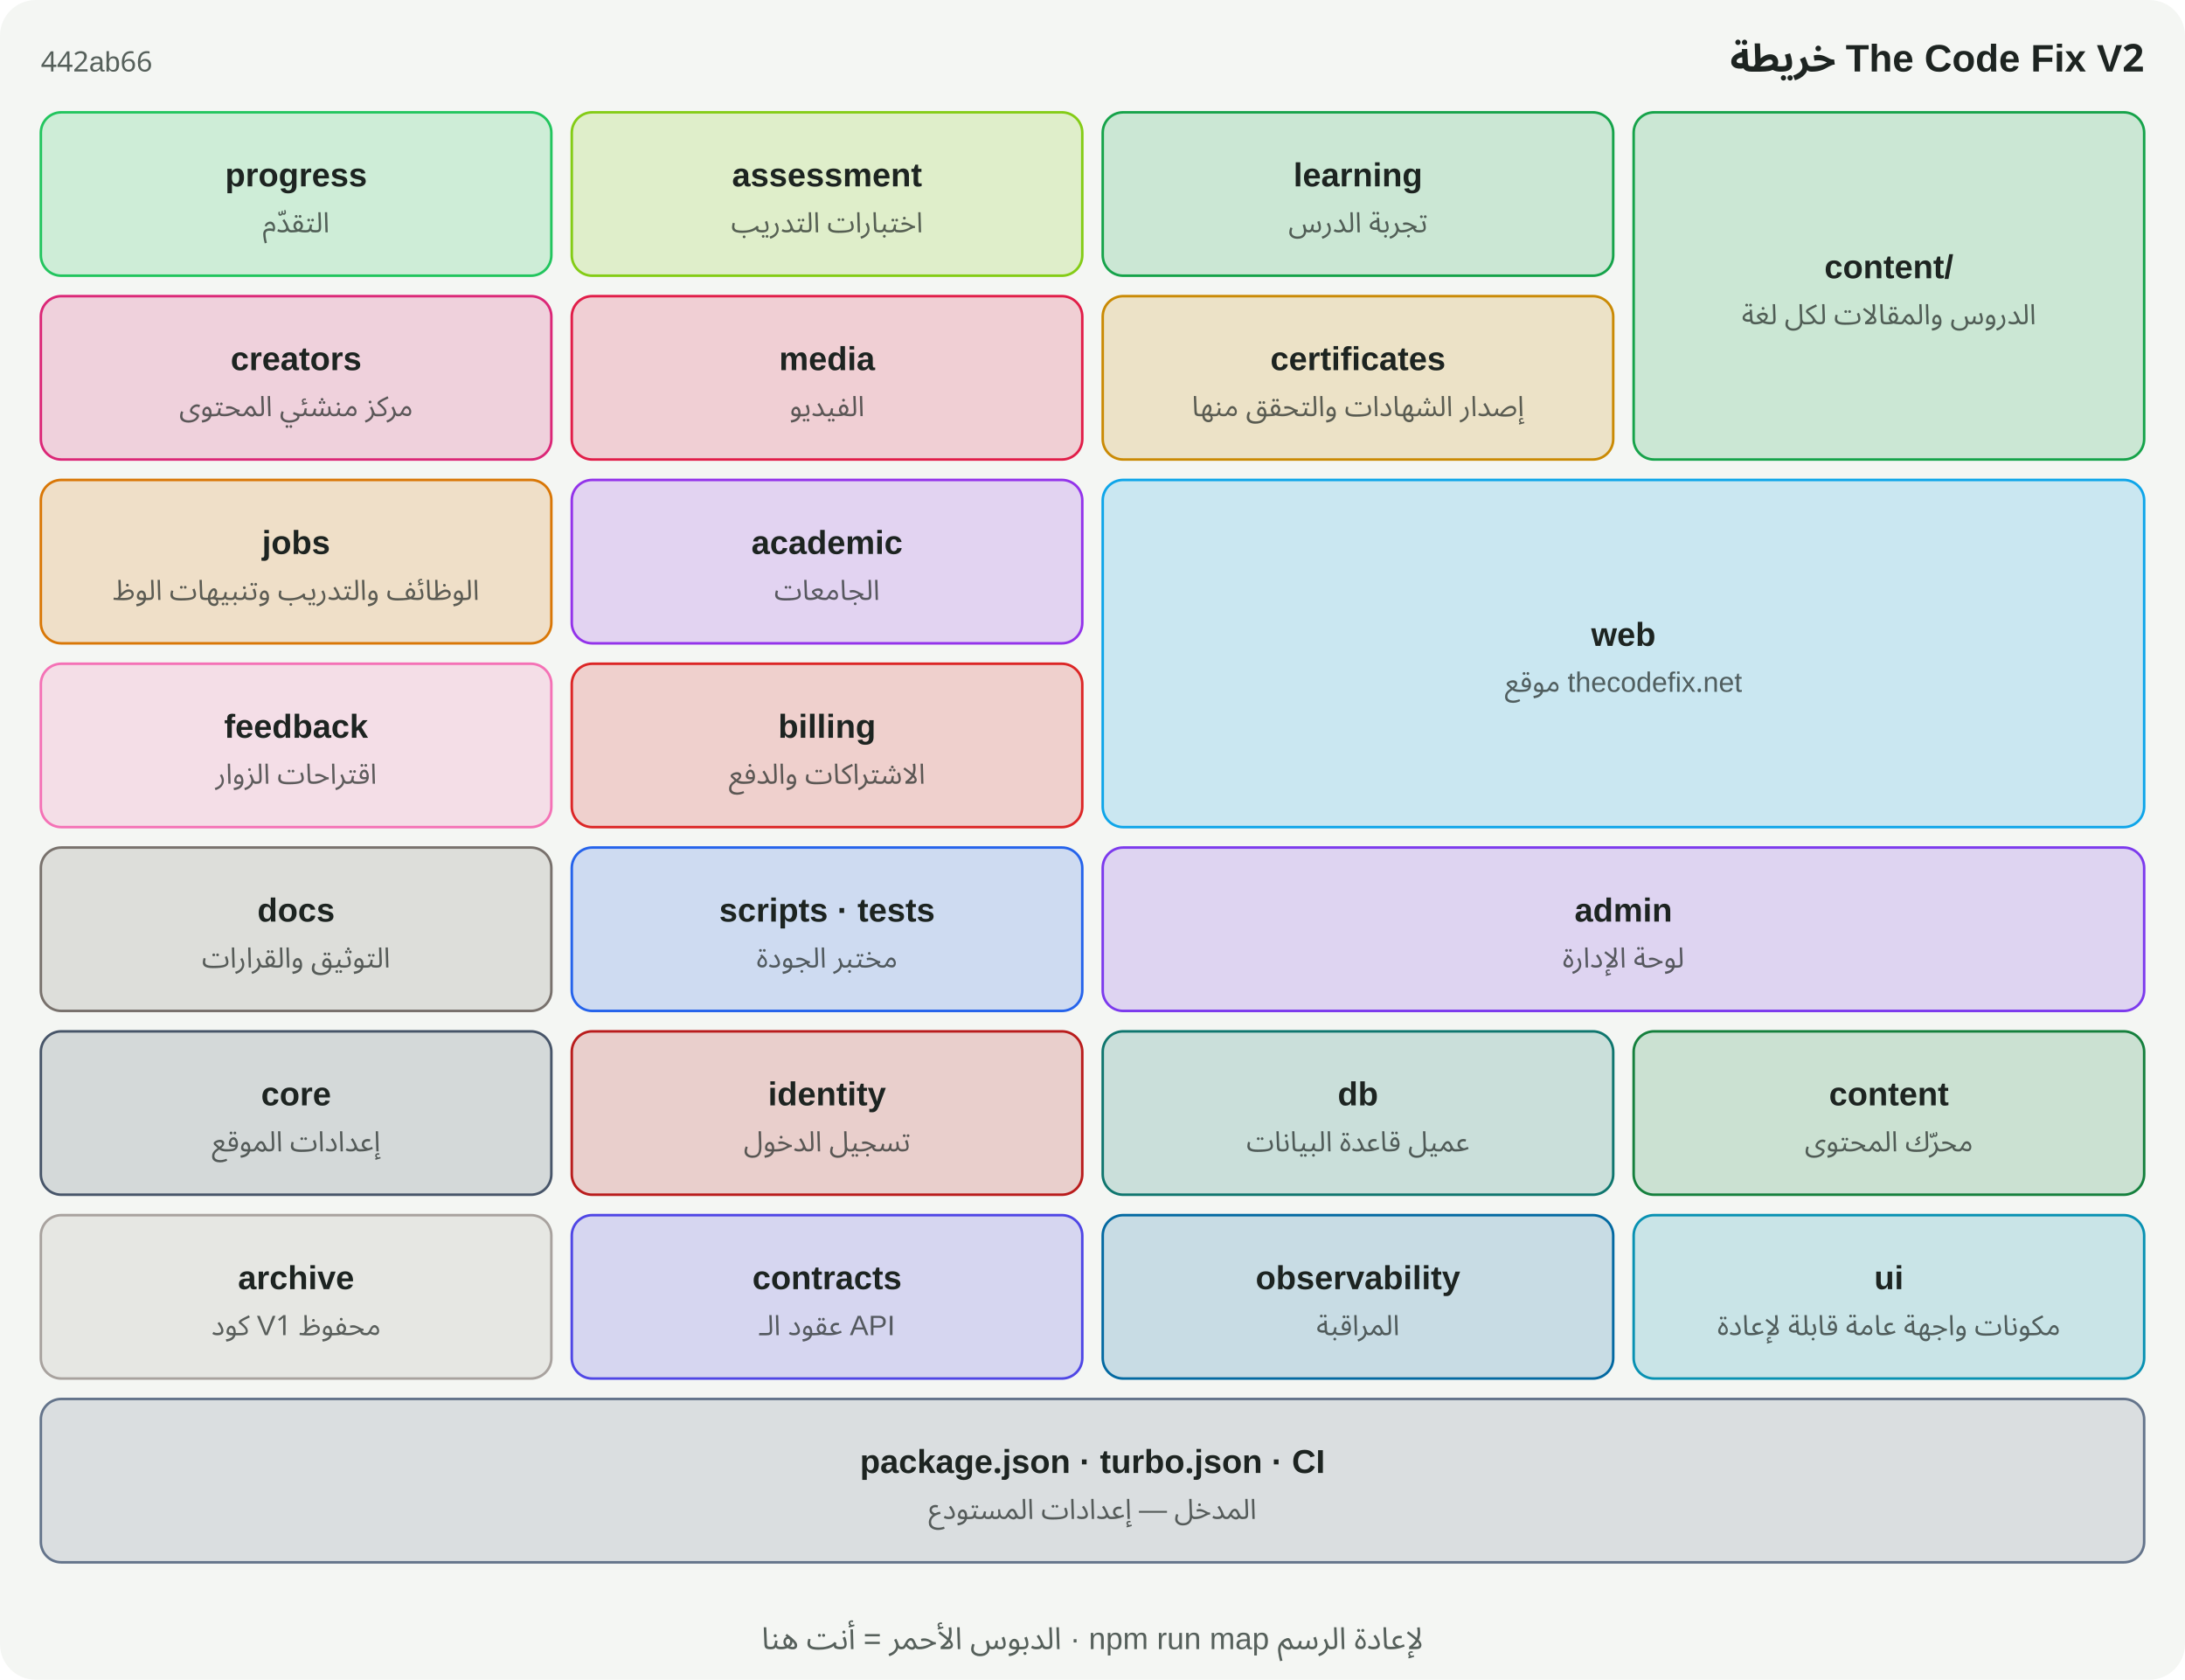
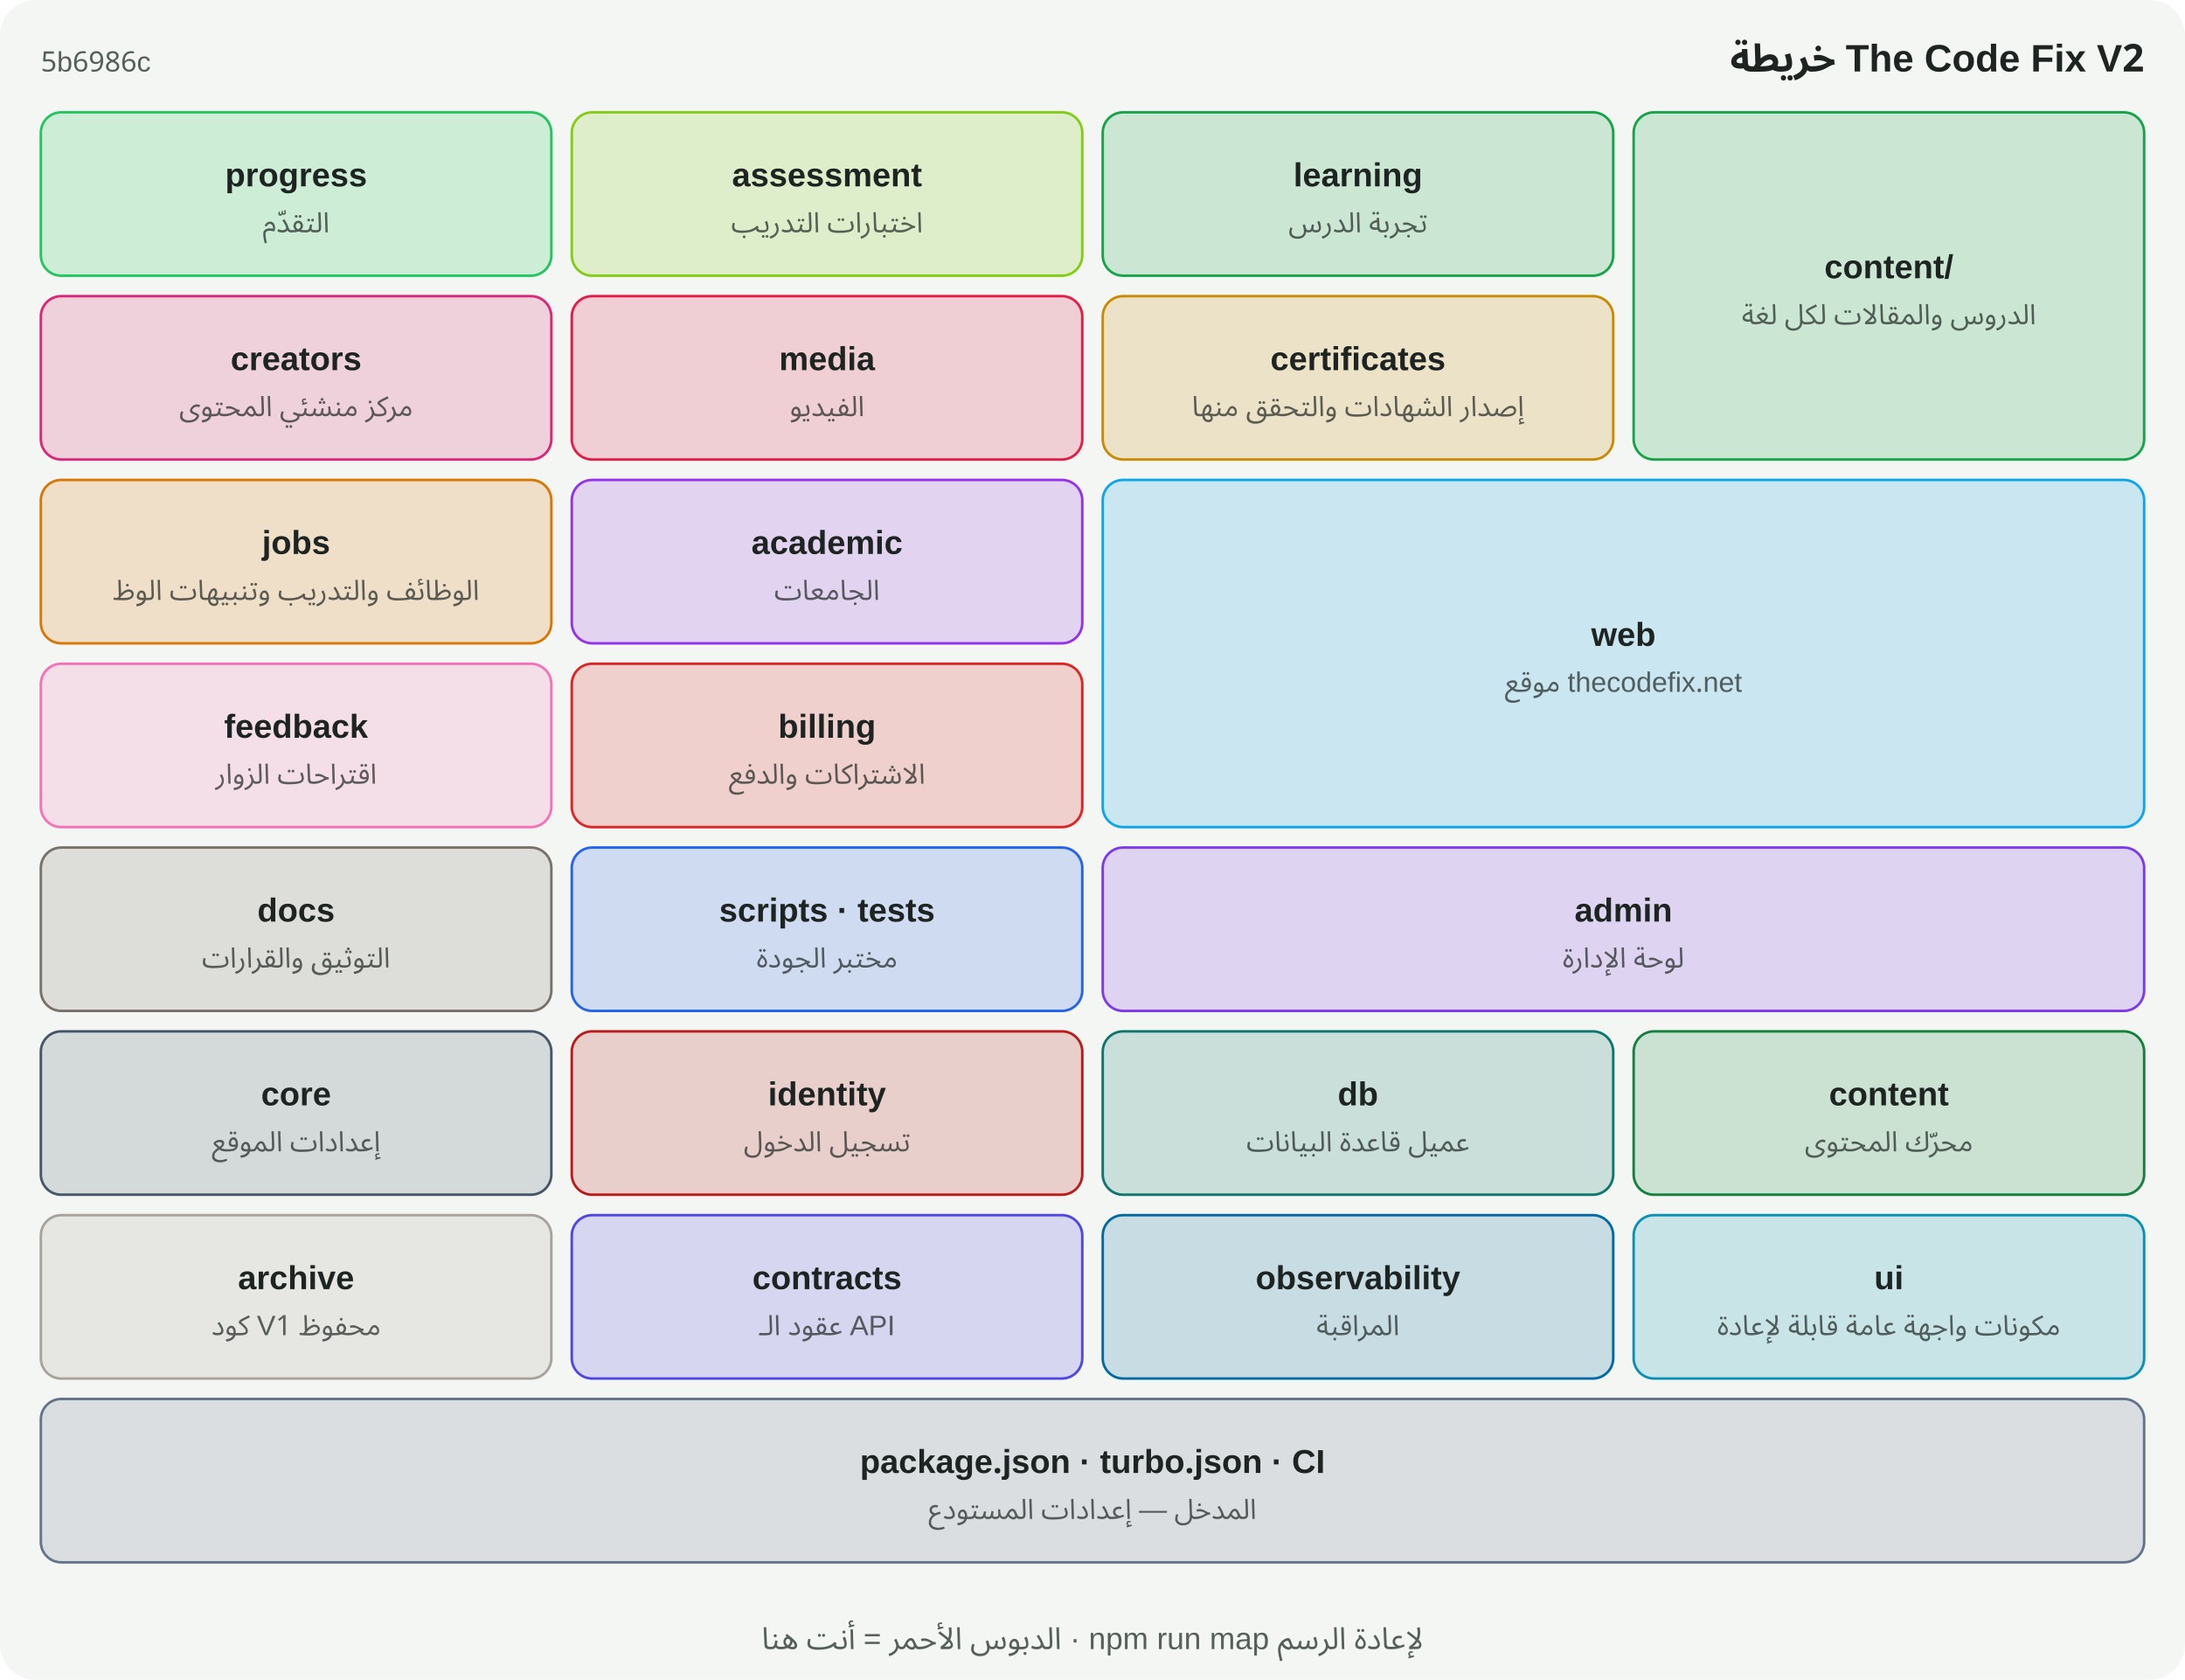
<svg xmlns="http://www.w3.org/2000/svg" viewBox="0 0 856 658" width="856" height="658" font-family="'Segoe UI', Tahoma, 'Noto Sans Arabic', Arial, sans-serif" role="img" aria-label="خريطة مشروع The Code Fix — ">
  <rect width="856" height="658" rx="14" fill="#f4f6f3" />
  <text x="840" y="28" text-anchor="end" font-size="15" font-weight="700" fill="#1d2421">خريطة The Code Fix V2</text>
-   <text x="16" y="28" font-size="11" fill="#56605b">442ab66</text>
+   <text x="16" y="28" font-size="11" fill="#56605b">5b6986c</text>
  <g>
    <rect x="640" y="44" width="200" height="136" rx="8" fill="#16a34a" fill-opacity="0.18" stroke="#16a34a" stroke-width="1" />
    <text x="740" y="109" text-anchor="middle" font-size="13" font-weight="600" fill="#1d2421">content/</text>
    <text x="740" y="127" text-anchor="middle" font-size="11" fill="#1d2421" fill-opacity="0.7">الدروس والمقالات لكل لغة</text>
  </g>
  <g>
    <rect x="432" y="44" width="200" height="64" rx="8" fill="#16a34a" fill-opacity="0.18" stroke="#16a34a" stroke-width="1" />
    <text x="532" y="73" text-anchor="middle" font-size="13" font-weight="600" fill="#1d2421">learning</text>
    <text x="532" y="91" text-anchor="middle" font-size="11" fill="#1d2421" fill-opacity="0.7">تجربة الدرس</text>
  </g>
  <g>
    <rect x="224" y="44" width="200" height="64" rx="8" fill="#84cc16" fill-opacity="0.18" stroke="#84cc16" stroke-width="1" />
    <text x="324" y="73" text-anchor="middle" font-size="13" font-weight="600" fill="#1d2421">assessment</text>
    <text x="324" y="91" text-anchor="middle" font-size="11" fill="#1d2421" fill-opacity="0.7">اختبارات التدريب</text>
  </g>
  <g>
    <rect x="16" y="44" width="200" height="64" rx="8" fill="#22c55e" fill-opacity="0.18" stroke="#22c55e" stroke-width="1" />
    <text x="116" y="73" text-anchor="middle" font-size="13" font-weight="600" fill="#1d2421">progress</text>
    <text x="116" y="91" text-anchor="middle" font-size="11" fill="#1d2421" fill-opacity="0.7">التقدّم</text>
  </g>
  <g>
    <rect x="432" y="116" width="200" height="64" rx="8" fill="#ca8a04" fill-opacity="0.18" stroke="#ca8a04" stroke-width="1" />
    <text x="532" y="145" text-anchor="middle" font-size="13" font-weight="600" fill="#1d2421">certificates</text>
    <text x="532" y="163" text-anchor="middle" font-size="11" fill="#1d2421" fill-opacity="0.7">إصدار الشهادات والتحقق منها</text>
  </g>
  <g>
    <rect x="224" y="116" width="200" height="64" rx="8" fill="#e11d48" fill-opacity="0.18" stroke="#e11d48" stroke-width="1" />
    <text x="324" y="145" text-anchor="middle" font-size="13" font-weight="600" fill="#1d2421">media</text>
    <text x="324" y="163" text-anchor="middle" font-size="11" fill="#1d2421" fill-opacity="0.7">الفيديو</text>
  </g>
  <g>
    <rect x="16" y="116" width="200" height="64" rx="8" fill="#db2777" fill-opacity="0.18" stroke="#db2777" stroke-width="1" />
    <text x="116" y="145" text-anchor="middle" font-size="13" font-weight="600" fill="#1d2421">creators</text>
    <text x="116" y="163" text-anchor="middle" font-size="11" fill="#1d2421" fill-opacity="0.7">مركز منشئي المحتوى</text>
  </g>
  <g>
    <rect x="432" y="188" width="408" height="136" rx="8" fill="#0ea5e9" fill-opacity="0.18" stroke="#0ea5e9" stroke-width="1" />
    <text x="636" y="253" text-anchor="middle" font-size="13" font-weight="600" fill="#1d2421">web</text>
    <text x="636" y="271" text-anchor="middle" font-size="11" fill="#1d2421" fill-opacity="0.7">موقع thecodefix.net</text>
  </g>
  <g>
    <rect x="224" y="188" width="200" height="64" rx="8" fill="#9333ea" fill-opacity="0.18" stroke="#9333ea" stroke-width="1" />
    <text x="324" y="217" text-anchor="middle" font-size="13" font-weight="600" fill="#1d2421">academic</text>
    <text x="324" y="235" text-anchor="middle" font-size="11" fill="#1d2421" fill-opacity="0.7">الجامعات</text>
  </g>
  <g>
    <rect x="16" y="188" width="200" height="64" rx="8" fill="#d97706" fill-opacity="0.18" stroke="#d97706" stroke-width="1" />
    <text x="116" y="217" text-anchor="middle" font-size="13" font-weight="600" fill="#1d2421">jobs</text>
    <text x="116" y="235" text-anchor="middle" font-size="11" fill="#1d2421" fill-opacity="0.7">الوظائف والتدريب وتنبيهات الوظ</text>
  </g>
  <g>
    <rect x="224" y="260" width="200" height="64" rx="8" fill="#dc2626" fill-opacity="0.18" stroke="#dc2626" stroke-width="1" />
    <text x="324" y="289" text-anchor="middle" font-size="13" font-weight="600" fill="#1d2421">billing</text>
    <text x="324" y="307" text-anchor="middle" font-size="11" fill="#1d2421" fill-opacity="0.7">الاشتراكات والدفع</text>
  </g>
  <g>
    <rect x="16" y="260" width="200" height="64" rx="8" fill="#f472b6" fill-opacity="0.18" stroke="#f472b6" stroke-width="1" />
    <text x="116" y="289" text-anchor="middle" font-size="13" font-weight="600" fill="#1d2421">feedback</text>
    <text x="116" y="307" text-anchor="middle" font-size="11" fill="#1d2421" fill-opacity="0.7">اقتراحات الزوار</text>
  </g>
  <g>
    <rect x="432" y="332" width="408" height="64" rx="8" fill="#7c3aed" fill-opacity="0.18" stroke="#7c3aed" stroke-width="1" />
    <text x="636" y="361" text-anchor="middle" font-size="13" font-weight="600" fill="#1d2421">admin</text>
    <text x="636" y="379" text-anchor="middle" font-size="11" fill="#1d2421" fill-opacity="0.7">لوحة الإدارة</text>
  </g>
  <g>
    <rect x="224" y="332" width="200" height="64" rx="8" fill="#2563eb" fill-opacity="0.18" stroke="#2563eb" stroke-width="1" />
    <text x="324" y="361" text-anchor="middle" font-size="13" font-weight="600" fill="#1d2421">scripts · tests</text>
    <text x="324" y="379" text-anchor="middle" font-size="11" fill="#1d2421" fill-opacity="0.7">مختبر الجودة</text>
  </g>
  <g>
    <rect x="16" y="332" width="200" height="64" rx="8" fill="#78716c" fill-opacity="0.18" stroke="#78716c" stroke-width="1" />
    <text x="116" y="361" text-anchor="middle" font-size="13" font-weight="600" fill="#1d2421">docs</text>
    <text x="116" y="379" text-anchor="middle" font-size="11" fill="#1d2421" fill-opacity="0.7">التوثيق والقرارات</text>
  </g>
  <g>
    <rect x="640" y="404" width="200" height="64" rx="8" fill="#15803d" fill-opacity="0.18" stroke="#15803d" stroke-width="1" />
    <text x="740" y="433" text-anchor="middle" font-size="13" font-weight="600" fill="#1d2421">content</text>
    <text x="740" y="451" text-anchor="middle" font-size="11" fill="#1d2421" fill-opacity="0.7">محرّك المحتوى</text>
  </g>
  <g>
    <rect x="432" y="404" width="200" height="64" rx="8" fill="#0f766e" fill-opacity="0.18" stroke="#0f766e" stroke-width="1" />
    <text x="532" y="433" text-anchor="middle" font-size="13" font-weight="600" fill="#1d2421">db</text>
    <text x="532" y="451" text-anchor="middle" font-size="11" fill="#1d2421" fill-opacity="0.7">عميل قاعدة البيانات</text>
  </g>
  <g>
    <rect x="224" y="404" width="200" height="64" rx="8" fill="#b91c1c" fill-opacity="0.18" stroke="#b91c1c" stroke-width="1" />
    <text x="324" y="433" text-anchor="middle" font-size="13" font-weight="600" fill="#1d2421">identity</text>
    <text x="324" y="451" text-anchor="middle" font-size="11" fill="#1d2421" fill-opacity="0.7">تسجيل الدخول</text>
  </g>
  <g>
    <rect x="16" y="404" width="200" height="64" rx="8" fill="#475569" fill-opacity="0.18" stroke="#475569" stroke-width="1" />
    <text x="116" y="433" text-anchor="middle" font-size="13" font-weight="600" fill="#1d2421">core</text>
    <text x="116" y="451" text-anchor="middle" font-size="11" fill="#1d2421" fill-opacity="0.7">إعدادات الموقع</text>
  </g>
  <g>
    <rect x="640" y="476" width="200" height="64" rx="8" fill="#0891b2" fill-opacity="0.18" stroke="#0891b2" stroke-width="1" />
    <text x="740" y="505" text-anchor="middle" font-size="13" font-weight="600" fill="#1d2421">ui</text>
    <text x="740" y="523" text-anchor="middle" font-size="11" fill="#1d2421" fill-opacity="0.7">مكونات واجهة عامة قابلة لإعادة</text>
  </g>
  <g>
    <rect x="432" y="476" width="200" height="64" rx="8" fill="#0369a1" fill-opacity="0.18" stroke="#0369a1" stroke-width="1" />
    <text x="532" y="505" text-anchor="middle" font-size="13" font-weight="600" fill="#1d2421">observability</text>
    <text x="532" y="523" text-anchor="middle" font-size="11" fill="#1d2421" fill-opacity="0.7">المراقبة</text>
  </g>
  <g>
    <rect x="224" y="476" width="200" height="64" rx="8" fill="#4f46e5" fill-opacity="0.18" stroke="#4f46e5" stroke-width="1" />
    <text x="324" y="505" text-anchor="middle" font-size="13" font-weight="600" fill="#1d2421">contracts</text>
    <text x="324" y="523" text-anchor="middle" font-size="11" fill="#1d2421" fill-opacity="0.7">عقود الـ API</text>
  </g>
  <g>
    <rect x="16" y="476" width="200" height="64" rx="8" fill="#a8a29e" fill-opacity="0.18" stroke="#a8a29e" stroke-width="1" />
    <text x="116" y="505" text-anchor="middle" font-size="13" font-weight="600" fill="#1d2421">archive</text>
    <text x="116" y="523" text-anchor="middle" font-size="11" fill="#1d2421" fill-opacity="0.7">كود V1 محفوظ</text>
  </g>
  <g>
    <rect x="16" y="548" width="824" height="64" rx="8" fill="#64748b" fill-opacity="0.18" stroke="#64748b" stroke-width="1" />
    <text x="428" y="577" text-anchor="middle" font-size="13" font-weight="600" fill="#1d2421">package.json · turbo.json · CI</text>
    <text x="428" y="595" text-anchor="middle" font-size="11" fill="#1d2421" fill-opacity="0.7">المدخل — إعدادات المستودع</text>
  </g>
  <text x="428" y="646" text-anchor="middle" font-size="12" fill="#56605b">الدبوس الأحمر = أنت هنا · npm run map لإعادة الرسم</text>
</svg>
